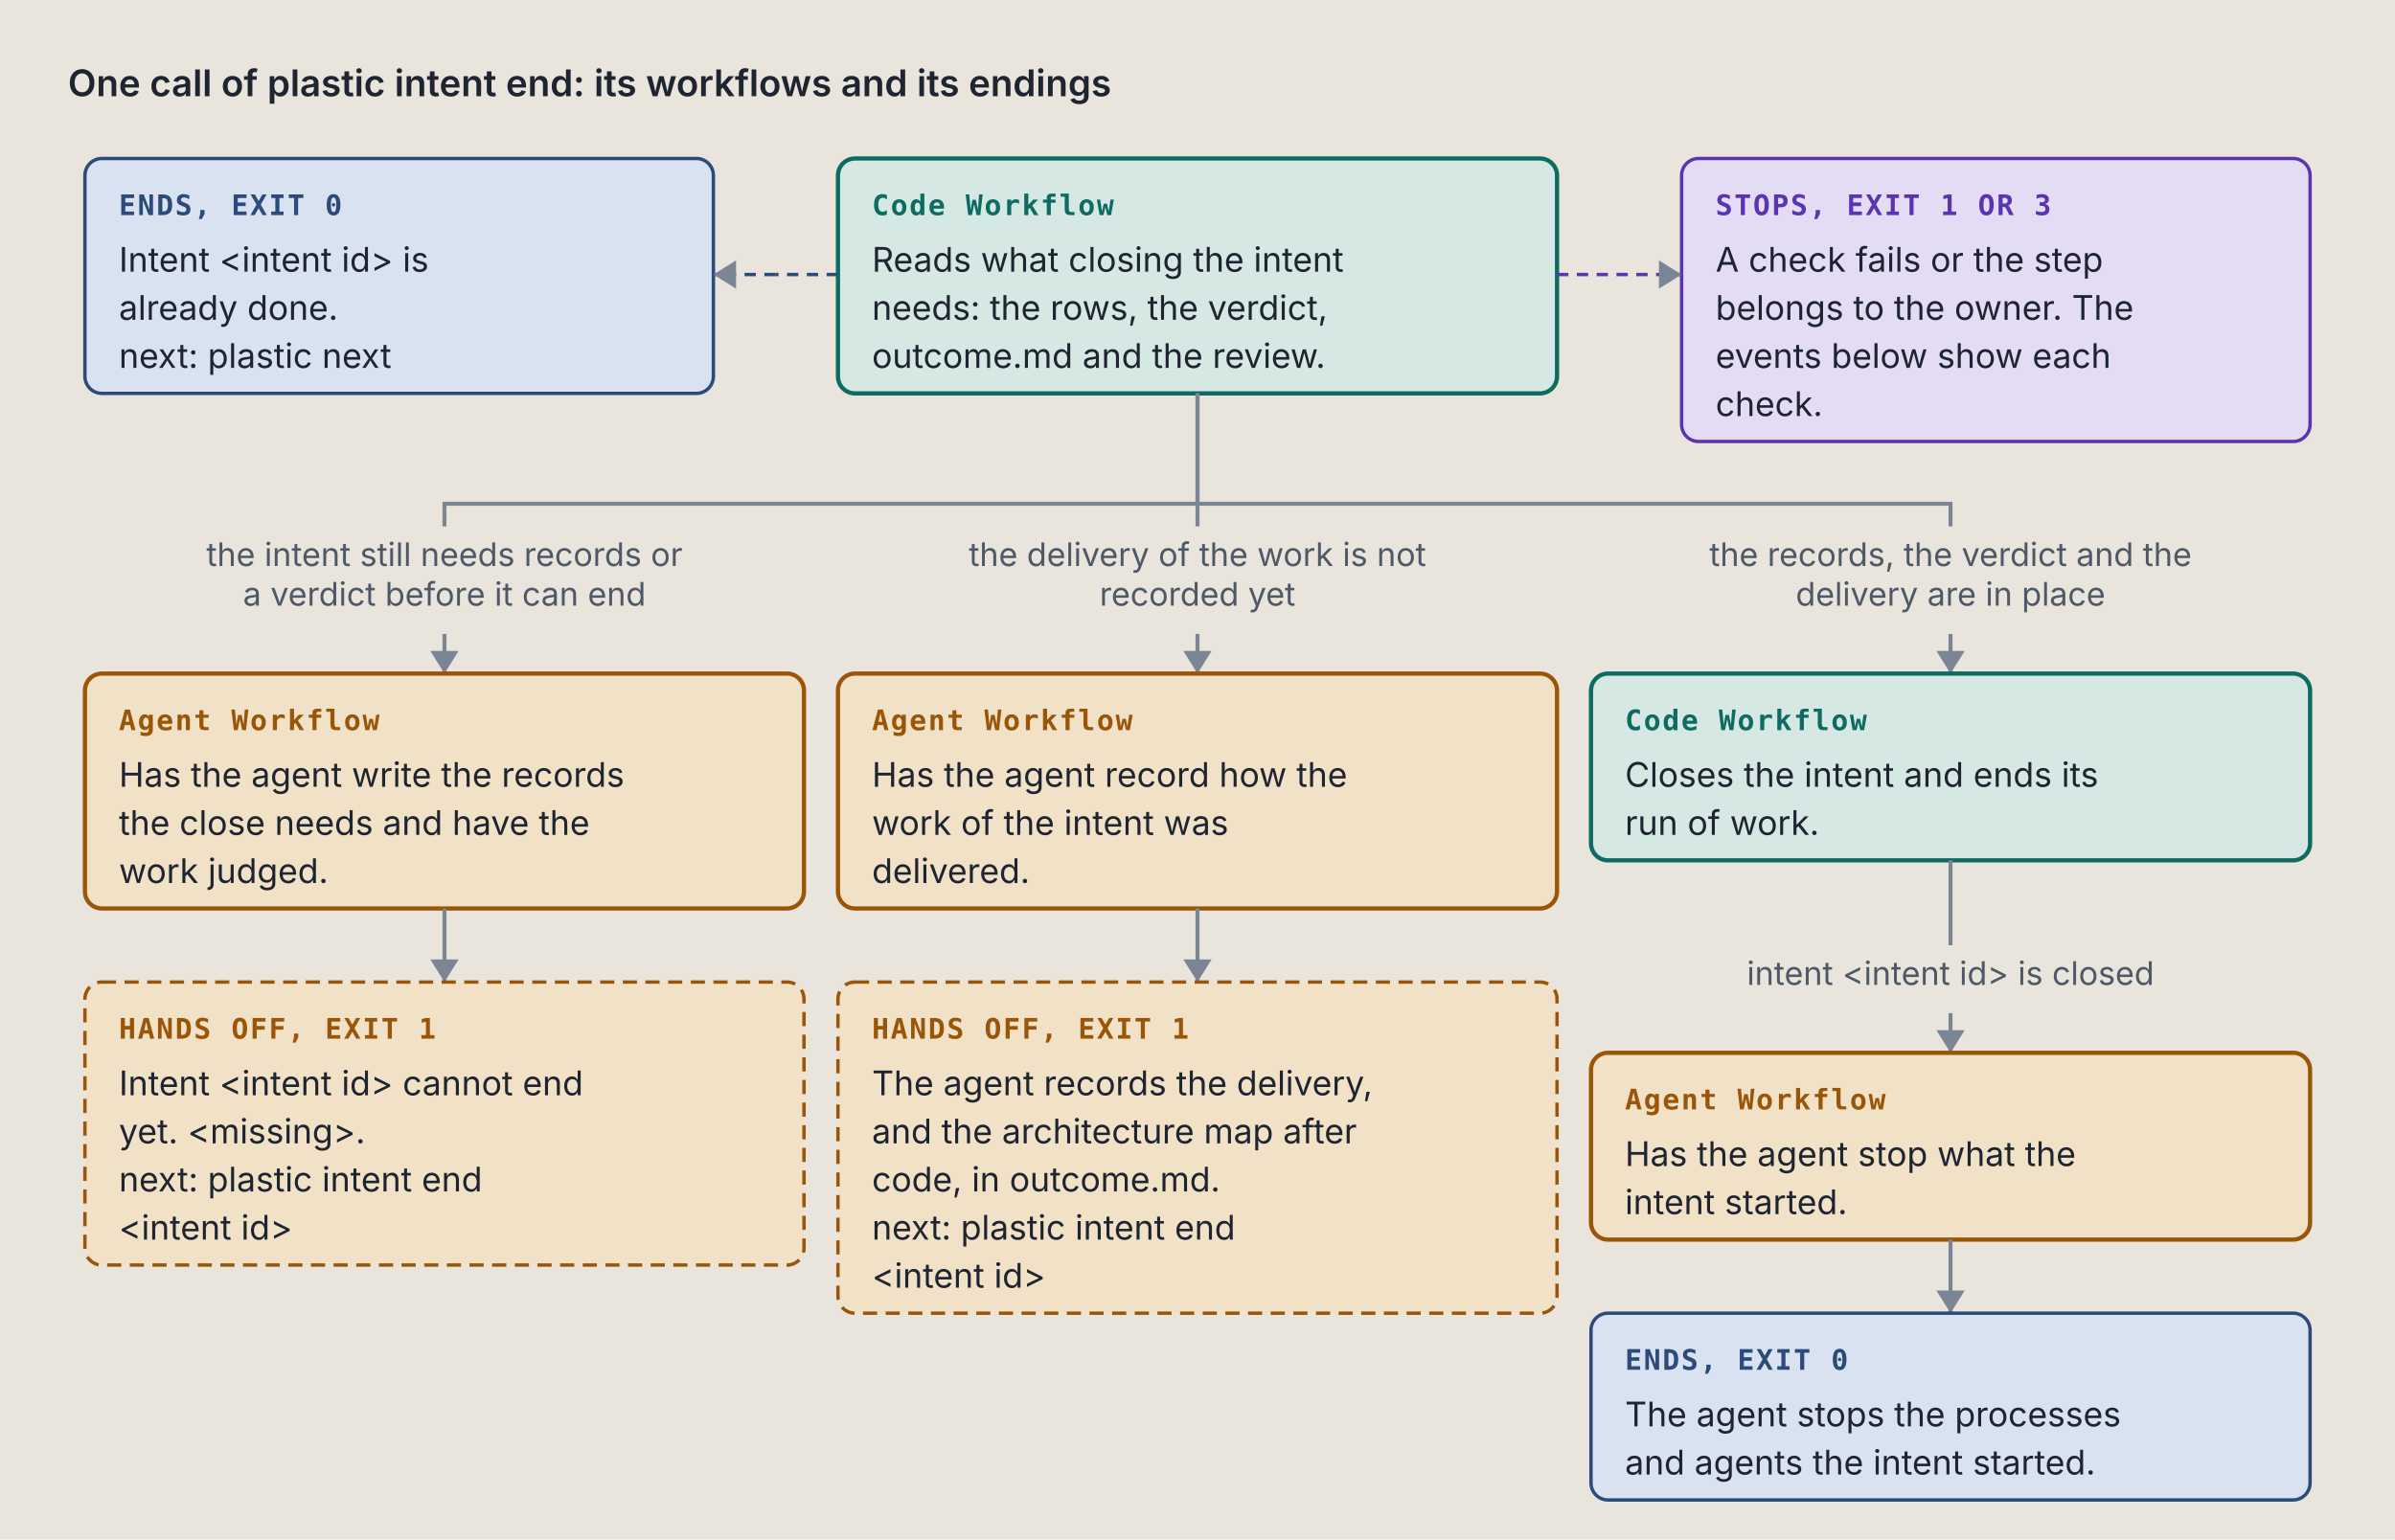
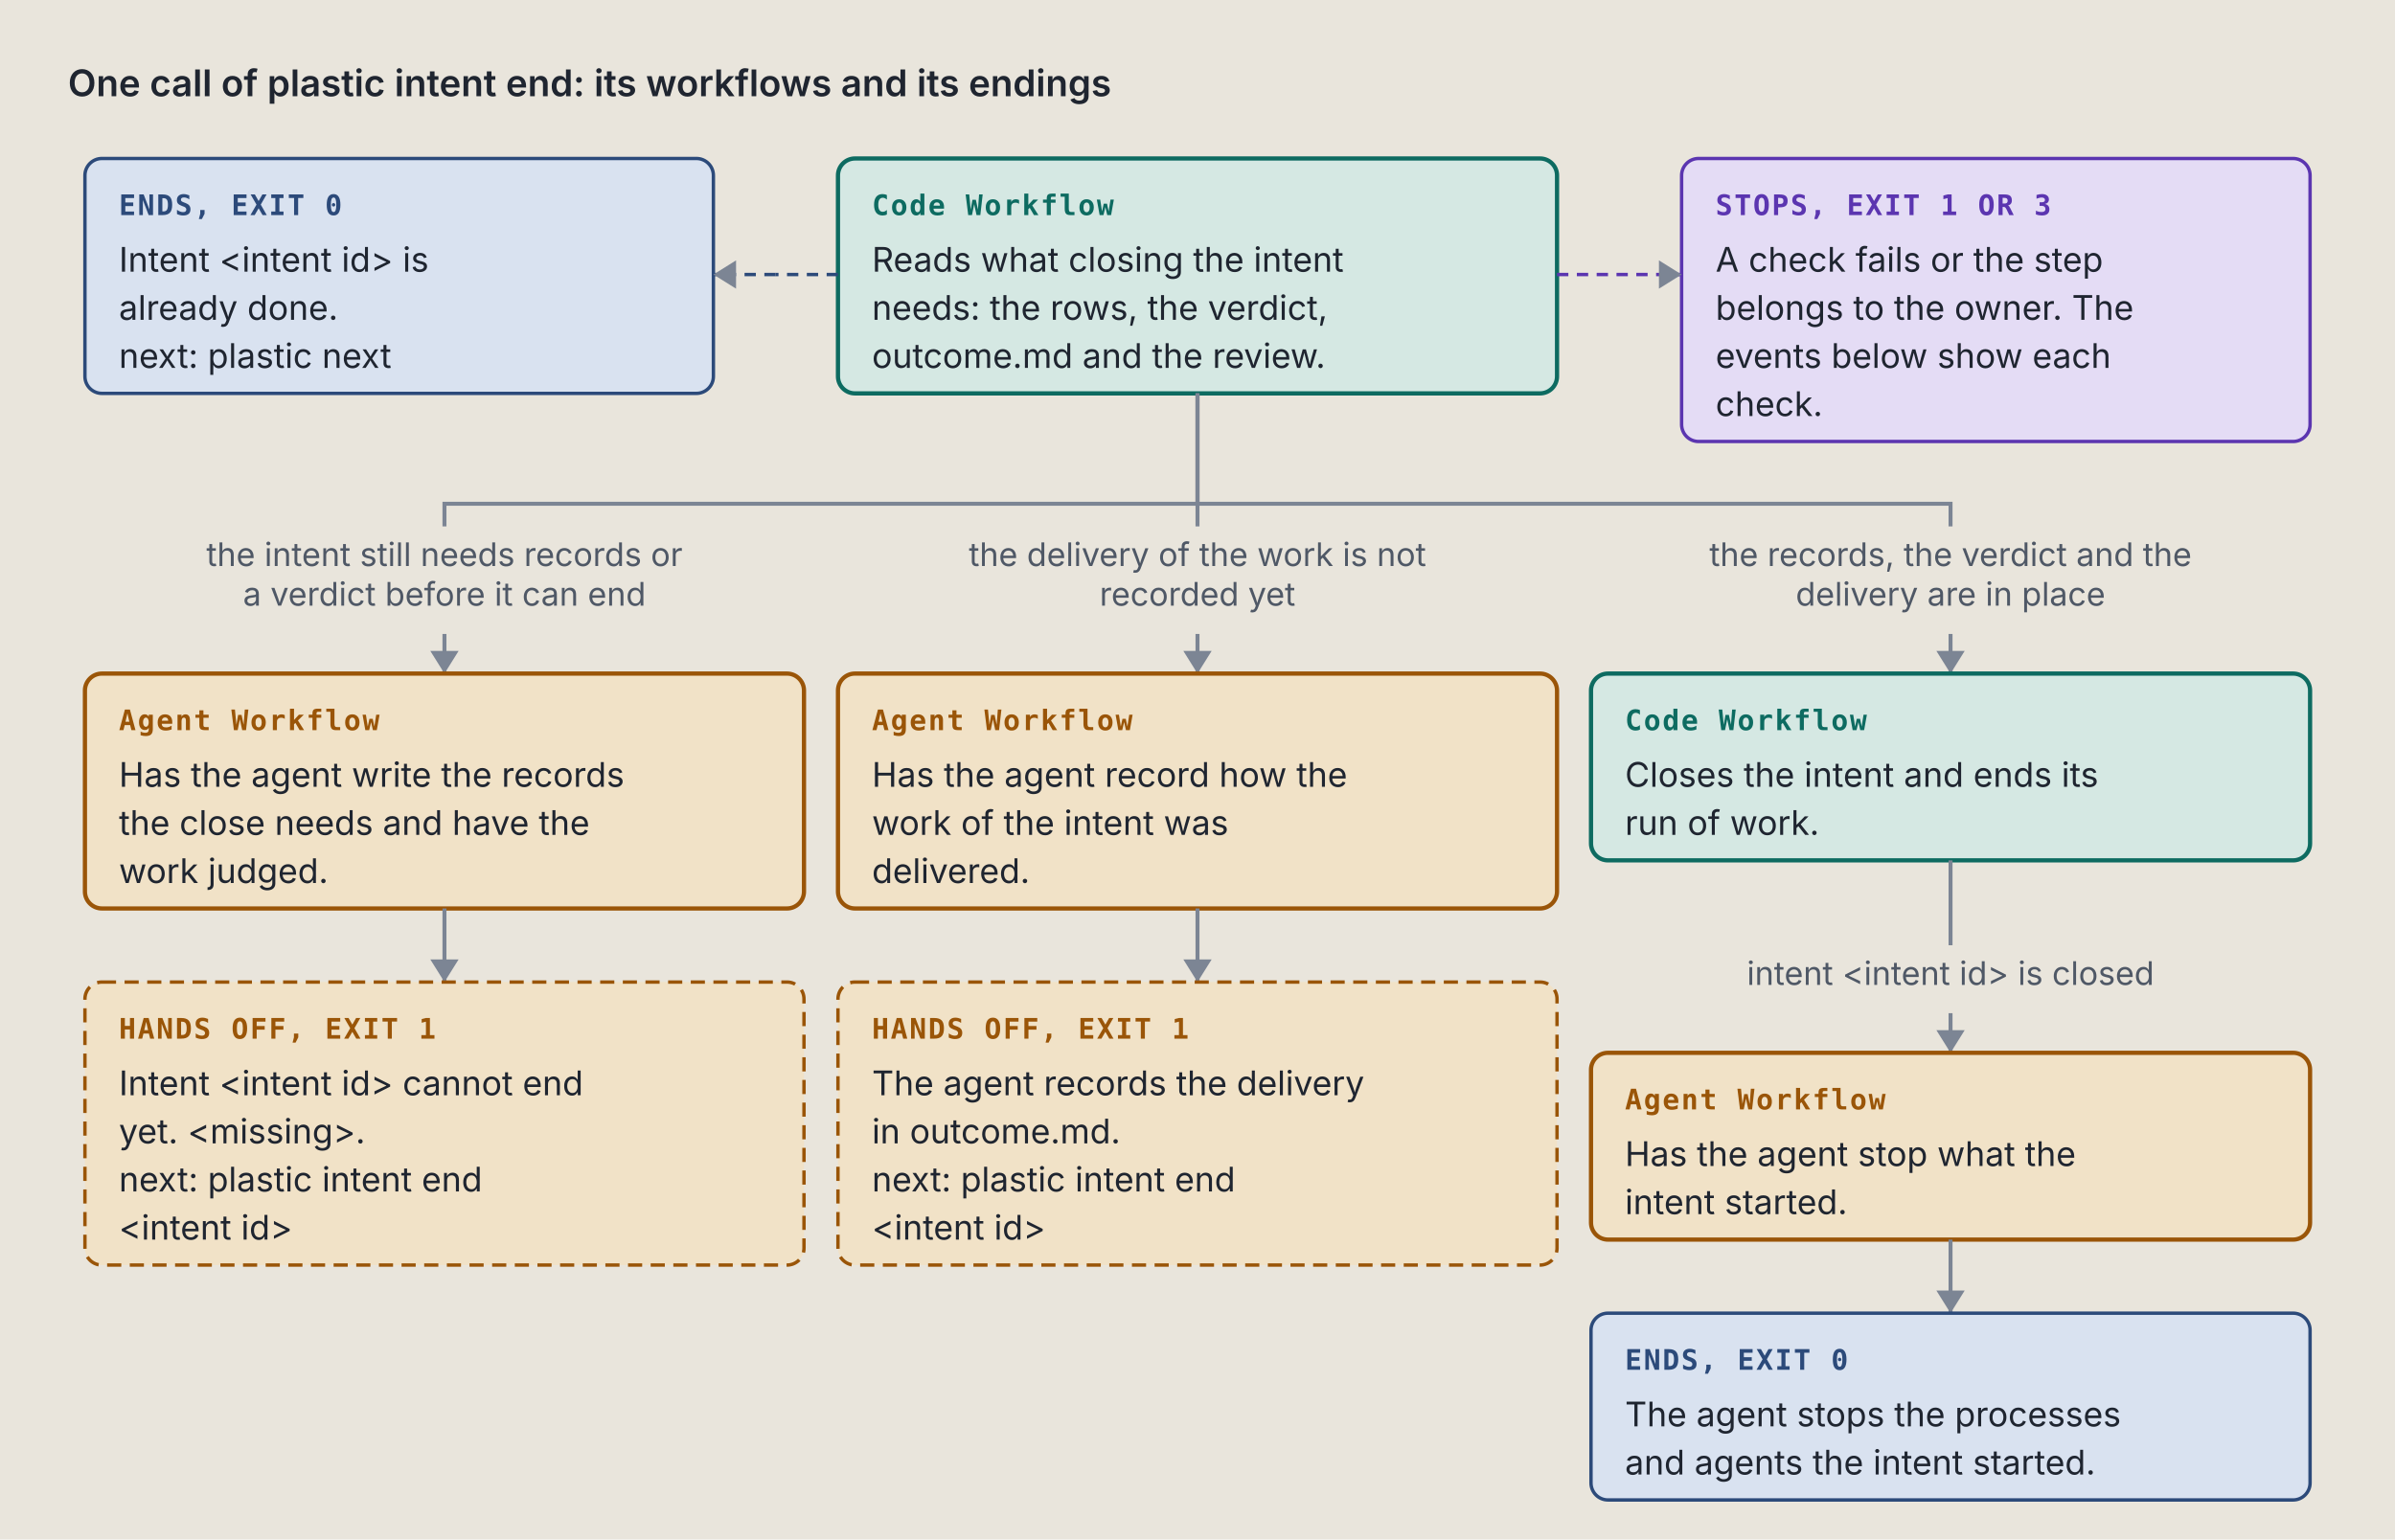
<svg xmlns="http://www.w3.org/2000/svg" viewBox="0 0 846 544" width="846" height="544" role="img" xml:space="preserve">
  <style>.ground { fill: #e9e5dc; }
.card { fill: #f4f1ea; stroke: #7c8594; stroke-width: 1; }
.lane-code { fill: #d5e8e3; stroke: #0d6b61; stroke-width: 1.5; }
.lane-agent { fill: #f1e2c7; stroke: #9a5508; stroke-width: 1.5; }
.stop-refusal { fill: #e4dcf5; stroke: #5b35b0; stroke-width: 1.2; }
.stop-failure { fill: #f4d9d4; stroke: #a8261b; stroke-width: 1.2; }
.end { fill: #d9e2f0; stroke: #2c4a7a; stroke-width: 1.2; }
.stop-end { fill: #d9e2f0; stroke: #2c4a7a; stroke-width: 1.2; }
.stop-handoff { fill: #f1e2c7; stroke: #9a5508; stroke-width: 1.2; stroke-dasharray: 5 3; }
.wire-handoff { fill: none; stroke: #9a5508; stroke-width: 1.2; stroke-dasharray: 4 3; }
.wire-end { fill: none; stroke: #2c4a7a; stroke-width: 1.2; stroke-dasharray: 4 3; }
.tag-handoff { fill: #9a5508; }
.k { fill: #4f5866; font: 11.5px "IBM Plex Sans", system-ui, -apple-system, "Segoe UI", sans-serif; }
.way { fill: #1f2530; font: italic 12.5px "IBM Plex Sans", system-ui, -apple-system, "Segoe UI", sans-serif; }
.wire { fill: none; stroke: #7c8594; stroke-width: 1.4; }
.wire-read { fill: none; stroke: #7c8594; stroke-width: 1.4; stroke-dasharray: 5 3; }
.wire-refusal { fill: none; stroke: #5b35b0; stroke-width: 1.2; stroke-dasharray: 4 3; }
.wire-failure { fill: none; stroke: #a8261b; stroke-width: 1.2; stroke-dasharray: 4 3; }
.head { fill: #7c8594; }
.t { fill: #1f2530; font: 12px "IBM Plex Sans", system-ui, -apple-system, "Segoe UI", sans-serif; }
.tb { fill: #1f2530; font: 600 13px "IBM Plex Sans", system-ui, -apple-system, "Segoe UI", sans-serif; }
.tm { fill: #1f2530; font: 11.5px "IBM Plex Mono", ui-monospace, Menlo, Consolas, monospace; }
.tag { font: 600 10px "IBM Plex Mono", ui-monospace, Menlo, Consolas, monospace; letter-spacing: .06em; }
.tag-code { fill: #0d6b61; } .tag-agent { fill: #9a5508; } .tag-refusal { fill: #5b35b0; }
.tag-failure { fill: #a8261b; } .tag-end { fill: #2c4a7a; } .tag-muted { fill: #4f5866; }
.tm.tag-muted { font-size: 10.5px; }
.db { fill: #d9e2f0; stroke: #2c4a7a; stroke-width: 1.2; }
.codebox { fill: #f4f1ea; stroke: #7c8594; stroke-width: 1; }
.cx { fill: #1f2530; font: 12px "IBM Plex Mono", ui-monospace, Menlo, Consolas, monospace; white-space: pre; }
.cx-n { fill: #4f5866; font: 11px "IBM Plex Mono", ui-monospace, Menlo, Consolas, monospace; }
.cx-k { fill: #5b35b0; } .cx-s { fill: #9a5508; } .cx-y { fill: #0d6b61; }
.cx-w { fill: #2c4a7a; font-weight: 600; } .cx-t { fill: #a8261b; } .cx-c { fill: #4f5866; font-style: italic; }
.badge { fill: #2c4a7a; } .badge-t { fill: #e9e5dc; font: 600 11px "IBM Plex Mono", ui-monospace, Menlo, Consolas, monospace; }
.bracket { fill: none; stroke: #2c4a7a; stroke-width: 1.4; }
.term { fill: #16191e; stroke: #7c8594; stroke-width: 1; }
.term-t { fill: #e6e2d8; font: 12px "IBM Plex Mono", ui-monospace, Menlo, Consolas, monospace; }
.term-p { fill: #8fd18f; font: 12px "IBM Plex Mono", ui-monospace, Menlo, Consolas, monospace; }
.term-m { fill: #a3abb6; font: 12px "IBM Plex Mono", ui-monospace, Menlo, Consolas, monospace; }
.big { font: 700 36px "IBM Plex Mono", ui-monospace, Menlo, Consolas, monospace; }

@media (prefers-color-scheme: dark) {
.ground { fill: #171a1f; }
.card { fill: #20242b; stroke: #8a93a2; stroke-width: 1; }
.lane-code { fill: #173a36; stroke: #5cc4b4; stroke-width: 1.5; }
.lane-agent { fill: #3d2e17; stroke: #e5a95a; stroke-width: 1.5; }
.stop-refusal { fill: #2d2445; stroke: #b59cf2; stroke-width: 1.2; }
.stop-failure { fill: #45211e; stroke: #f2958a; stroke-width: 1.2; }
.end { fill: #1f2c42; stroke: #97b6e8; stroke-width: 1.2; }
.stop-end { fill: #1f2c42; stroke: #97b6e8; stroke-width: 1.2; }
.stop-handoff { fill: #3d2e17; stroke: #e5a95a; stroke-width: 1.2; stroke-dasharray: 5 3; }
.wire-handoff { fill: none; stroke: #e5a95a; stroke-width: 1.2; stroke-dasharray: 4 3; }
.wire-end { fill: none; stroke: #97b6e8; stroke-width: 1.2; stroke-dasharray: 4 3; }
.tag-handoff { fill: #e5a95a; }
.k { fill: #b3b9c3; font: 11.5px "IBM Plex Sans", system-ui, -apple-system, "Segoe UI", sans-serif; }
.way { fill: #e8e4da; font: italic 12.5px "IBM Plex Sans", system-ui, -apple-system, "Segoe UI", sans-serif; }
.wire { fill: none; stroke: #8a93a2; stroke-width: 1.4; }
.wire-read { fill: none; stroke: #8a93a2; stroke-width: 1.4; stroke-dasharray: 5 3; }
.wire-refusal { fill: none; stroke: #b59cf2; stroke-width: 1.2; stroke-dasharray: 4 3; }
.wire-failure { fill: none; stroke: #f2958a; stroke-width: 1.2; stroke-dasharray: 4 3; }
.head { fill: #8a93a2; }
.t { fill: #e8e4da; font: 12px "IBM Plex Sans", system-ui, -apple-system, "Segoe UI", sans-serif; }
.tb { fill: #e8e4da; font: 600 13px "IBM Plex Sans", system-ui, -apple-system, "Segoe UI", sans-serif; }
.tm { fill: #e8e4da; font: 11.5px "IBM Plex Mono", ui-monospace, Menlo, Consolas, monospace; }
.tag { font: 600 10px "IBM Plex Mono", ui-monospace, Menlo, Consolas, monospace; letter-spacing: .06em; }
.tag-code { fill: #5cc4b4; } .tag-agent { fill: #e5a95a; } .tag-refusal { fill: #b59cf2; }
.tag-failure { fill: #f2958a; } .tag-end { fill: #97b6e8; } .tag-muted { fill: #b3b9c3; }
.tm.tag-muted { font-size: 10.5px; }
.db { fill: #1f2c42; stroke: #97b6e8; stroke-width: 1.2; }
.codebox { fill: #20242b; stroke: #8a93a2; stroke-width: 1; }
.cx { fill: #e8e4da; font: 12px "IBM Plex Mono", ui-monospace, Menlo, Consolas, monospace; white-space: pre; }
.cx-n { fill: #b3b9c3; font: 11px "IBM Plex Mono", ui-monospace, Menlo, Consolas, monospace; }
.cx-k { fill: #b59cf2; } .cx-s { fill: #e5a95a; } .cx-y { fill: #5cc4b4; }
.cx-w { fill: #97b6e8; font-weight: 600; } .cx-t { fill: #f2958a; } .cx-c { fill: #b3b9c3; font-style: italic; }
.badge { fill: #97b6e8; } .badge-t { fill: #171a1f; font: 600 11px "IBM Plex Mono", ui-monospace, Menlo, Consolas, monospace; }
.bracket { fill: none; stroke: #97b6e8; stroke-width: 1.4; }
.term { fill: #16191e; stroke: #8a93a2; stroke-width: 1; }
.term-t { fill: #e6e2d8; font: 12px "IBM Plex Mono", ui-monospace, Menlo, Consolas, monospace; }
.term-p { fill: #8fd18f; font: 12px "IBM Plex Mono", ui-monospace, Menlo, Consolas, monospace; }
.term-m { fill: #a3abb6; font: 12px "IBM Plex Mono", ui-monospace, Menlo, Consolas, monospace; }
.big { font: 700 36px "IBM Plex Mono", ui-monospace, Menlo, Consolas, monospace; }
}</style>
  <rect width="100%" height="100%" class="ground" />
  <text x="24" y="34" class="tb" text-anchor="start">One call of plastic intent end: its workflows and its endings</text>
  <rect x="296" y="56" width="254" height="83" rx="6" class="lane-code" />
  <text x="308" y="76" class="tag tag-code" text-anchor="start">Code Workflow</text>
  <text x="308" y="96" class="t" text-anchor="start">Reads what closing the intent</text>
  <text x="308" y="113" class="t" text-anchor="start">needs: the rows, the verdict,</text>
  <text x="308" y="130" class="t" text-anchor="start">outcome.md and the review.</text>
  <rect x="30" y="56" width="222" height="83" rx="6" class="stop-end" />
  <text x="42" y="76" class="tag tag-end" text-anchor="start">ENDS, EXIT 0</text>
  <text x="42" y="96" class="t" text-anchor="start">Intent &lt;intent id&gt; is</text>
  <text x="42" y="113" class="t" text-anchor="start">already done.</text>
  <text x="42" y="130" class="t" text-anchor="start">next: plastic next</text>
  <path d="M 296 97 L 274 97" class="wire-end" />
  <path d="M 274 97 L 274 97" class="wire-end" />
  <path d="M 274 97 L 252 97" class="wire-end" />
  <path d="M 260 92 L 252 97 L 260 102 Z" class="head" />
  <rect x="594" y="56" width="222" height="100" rx="6" class="stop-refusal" />
  <text x="606" y="76" class="tag tag-refusal" text-anchor="start">STOPS, EXIT 1 OR 3</text>
  <text x="606" y="96" class="t" text-anchor="start">A check fails or the step</text>
  <text x="606" y="113" class="t" text-anchor="start">belongs to the owner. The</text>
  <text x="606" y="130" class="t" text-anchor="start">events below show each</text>
  <text x="606" y="147" class="t" text-anchor="start">check.</text>
  <path d="M 550 97 L 594 97" class="wire-refusal" />
  <path d="M 586 92 L 594 97 L 586 102 Z" class="head" />
  <path d="M 423 139 L 423 178 L 157 178 L 157 186" class="wire" />
  <text x="157" y="200" class="k" text-anchor="middle">the intent still needs records or</text>
  <text x="157" y="214" class="k" text-anchor="middle">a verdict before it can end</text>
  <path d="M 157 224 L 157 238" class="wire" />
  <path d="M 152 230 L 157 238 L 162 230 Z" class="head" />
  <rect x="30" y="238" width="254" height="83" rx="6" class="lane-agent" />
  <text x="42" y="258" class="tag tag-agent" text-anchor="start">Agent Workflow</text>
  <text x="42" y="278" class="t" text-anchor="start">Has the agent write the records</text>
  <text x="42" y="295" class="t" text-anchor="start">the close needs and have the</text>
  <text x="42" y="312" class="t" text-anchor="start">work judged.</text>
  <path d="M 157 321 L 157 347" class="wire" />
  <path d="M 152 339 L 157 347 L 162 339 Z" class="head" />
  <rect x="30" y="347" width="254" height="100" rx="6" class="stop-handoff" />
  <text x="42" y="367" class="tag tag-handoff" text-anchor="start">HANDS OFF, EXIT 1</text>
  <text x="42" y="387" class="t" text-anchor="start">Intent &lt;intent id&gt; cannot end</text>
  <text x="42" y="404" class="t" text-anchor="start">yet. &lt;missing&gt;.</text>
  <text x="42" y="421" class="t" text-anchor="start">next: plastic intent end</text>
  <text x="42" y="438" class="t" text-anchor="start">&lt;intent id&gt;</text>
  <path d="M 423 139 L 423 178 L 423 178 L 423 186" class="wire" />
  <text x="423" y="200" class="k" text-anchor="middle">the delivery of the work is not</text>
  <text x="423" y="214" class="k" text-anchor="middle">recorded yet</text>
  <path d="M 423 224 L 423 238" class="wire" />
  <path d="M 418 230 L 423 238 L 428 230 Z" class="head" />
  <rect x="296" y="238" width="254" height="83" rx="6" class="lane-agent" />
  <text x="308" y="258" class="tag tag-agent" text-anchor="start">Agent Workflow</text>
  <text x="308" y="278" class="t" text-anchor="start">Has the agent record how the</text>
  <text x="308" y="295" class="t" text-anchor="start">work of the intent was</text>
  <text x="308" y="312" class="t" text-anchor="start">delivered.</text>
  <path d="M 423 321 L 423 347" class="wire" />
  <path d="M 418 339 L 423 347 L 428 339 Z" class="head" />
-   <rect x="296" y="347" width="254" height="117" rx="6" class="stop-handoff" />
+   <rect x="296" y="347" width="254" height="100" rx="6" class="stop-handoff" />
  <text x="308" y="367" class="tag tag-handoff" text-anchor="start">HANDS OFF, EXIT 1</text>
-   <text x="308" y="387" class="t" text-anchor="start">The agent records the delivery,</text>
-   <text x="308" y="404" class="t" text-anchor="start">and the architecture map after</text>
-   <text x="308" y="421" class="t" text-anchor="start">code, in outcome.md.</text>
-   <text x="308" y="438" class="t" text-anchor="start">next: plastic intent end</text>
-   <text x="308" y="455" class="t" text-anchor="start">&lt;intent id&gt;</text>
+   <text x="308" y="387" class="t" text-anchor="start">The agent records the delivery</text>
+   <text x="308" y="404" class="t" text-anchor="start">in outcome.md.</text>
+   <text x="308" y="421" class="t" text-anchor="start">next: plastic intent end</text>
+   <text x="308" y="438" class="t" text-anchor="start">&lt;intent id&gt;</text>
  <path d="M 423 139 L 423 178 L 689 178 L 689 186" class="wire" />
  <text x="689" y="200" class="k" text-anchor="middle">the records, the verdict and the</text>
  <text x="689" y="214" class="k" text-anchor="middle">delivery are in place</text>
  <path d="M 689 224 L 689 238" class="wire" />
  <path d="M 684 230 L 689 238 L 694 230 Z" class="head" />
  <rect x="562" y="238" width="254" height="66" rx="6" class="lane-code" />
  <text x="574" y="258" class="tag tag-code" text-anchor="start">Code Workflow</text>
  <text x="574" y="278" class="t" text-anchor="start">Closes the intent and ends its</text>
  <text x="574" y="295" class="t" text-anchor="start">run of work.</text>
  <path d="M 689 304 L 689 326 L 689 326 L 689 334" class="wire" />
  <text x="689" y="348" class="k" text-anchor="middle">intent &lt;intent id&gt; is closed</text>
  <path d="M 689 358 L 689 372" class="wire" />
  <path d="M 684 364 L 689 372 L 694 364 Z" class="head" />
  <rect x="562" y="372" width="254" height="66" rx="6" class="lane-agent" />
  <text x="574" y="392" class="tag tag-agent" text-anchor="start">Agent Workflow</text>
  <text x="574" y="412" class="t" text-anchor="start">Has the agent stop what the</text>
  <text x="574" y="429" class="t" text-anchor="start">intent started.</text>
  <path d="M 689 438 L 689 464" class="wire" />
  <path d="M 684 456 L 689 464 L 694 456 Z" class="head" />
  <rect x="562" y="464" width="254" height="66" rx="6" class="stop-end" />
  <text x="574" y="484" class="tag tag-end" text-anchor="start">ENDS, EXIT 0</text>
  <text x="574" y="504" class="t" text-anchor="start">The agent stops the processes</text>
  <text x="574" y="521" class="t" text-anchor="start">and agents the intent started.</text>
</svg>
